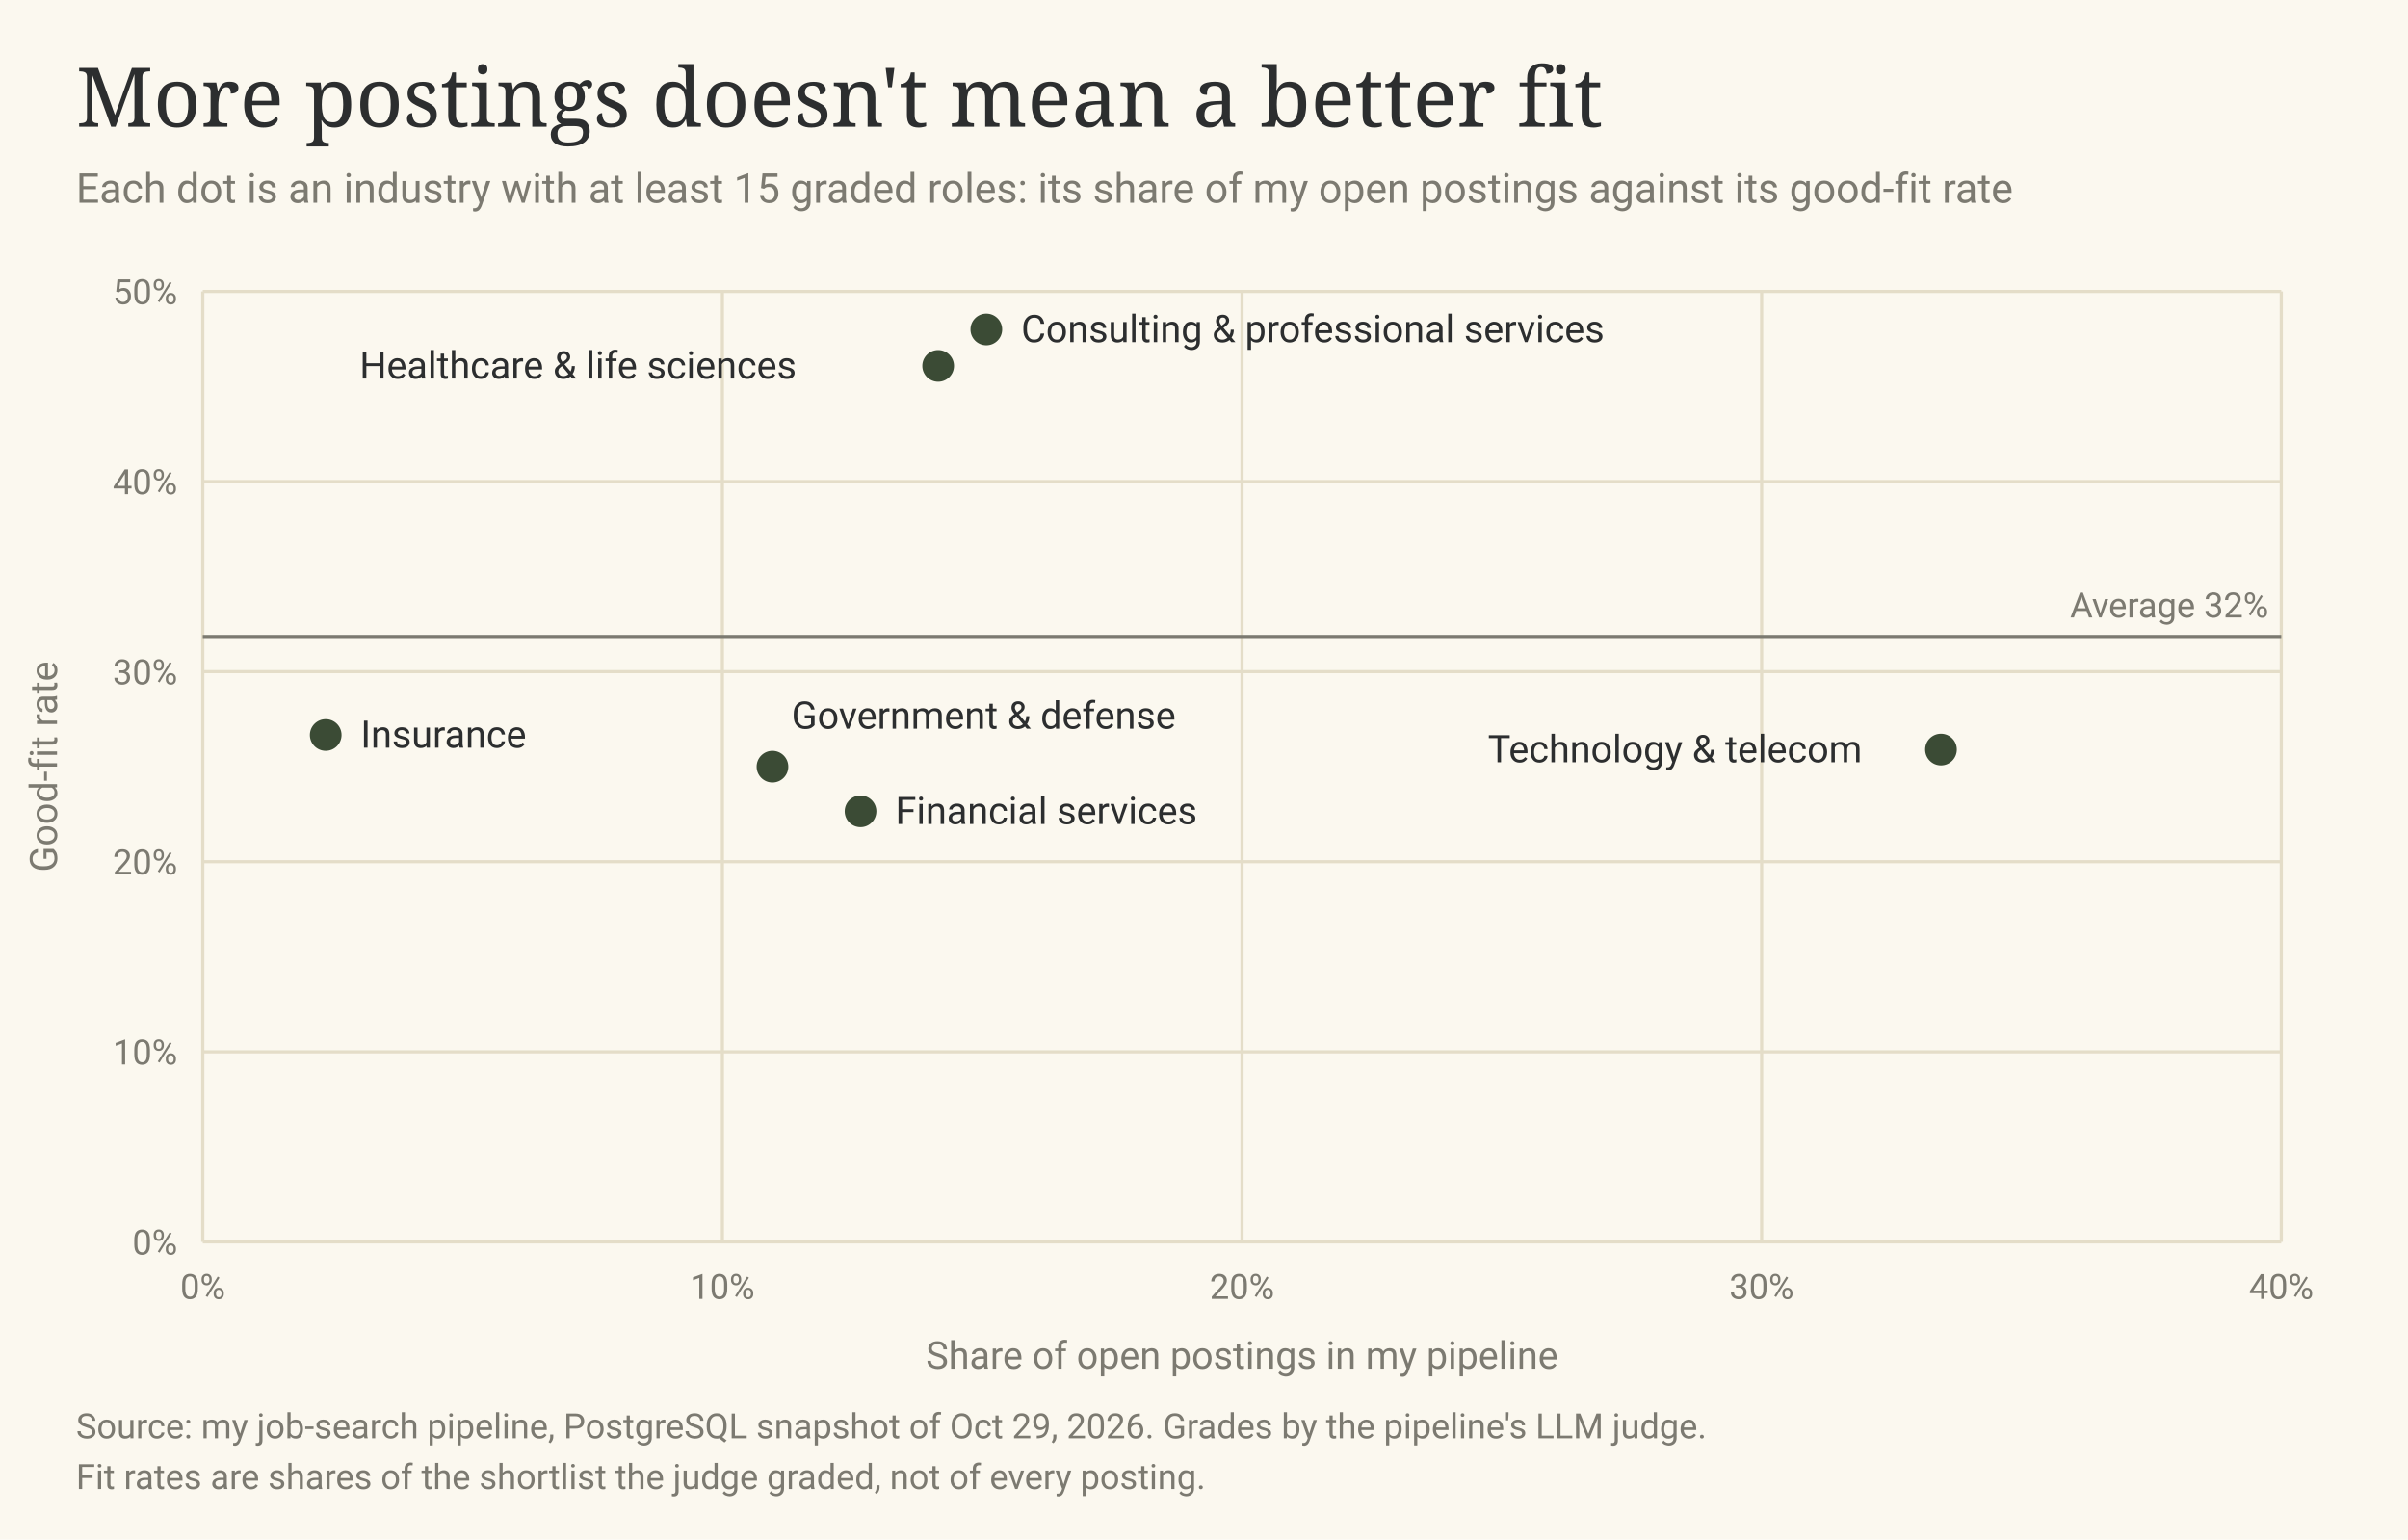
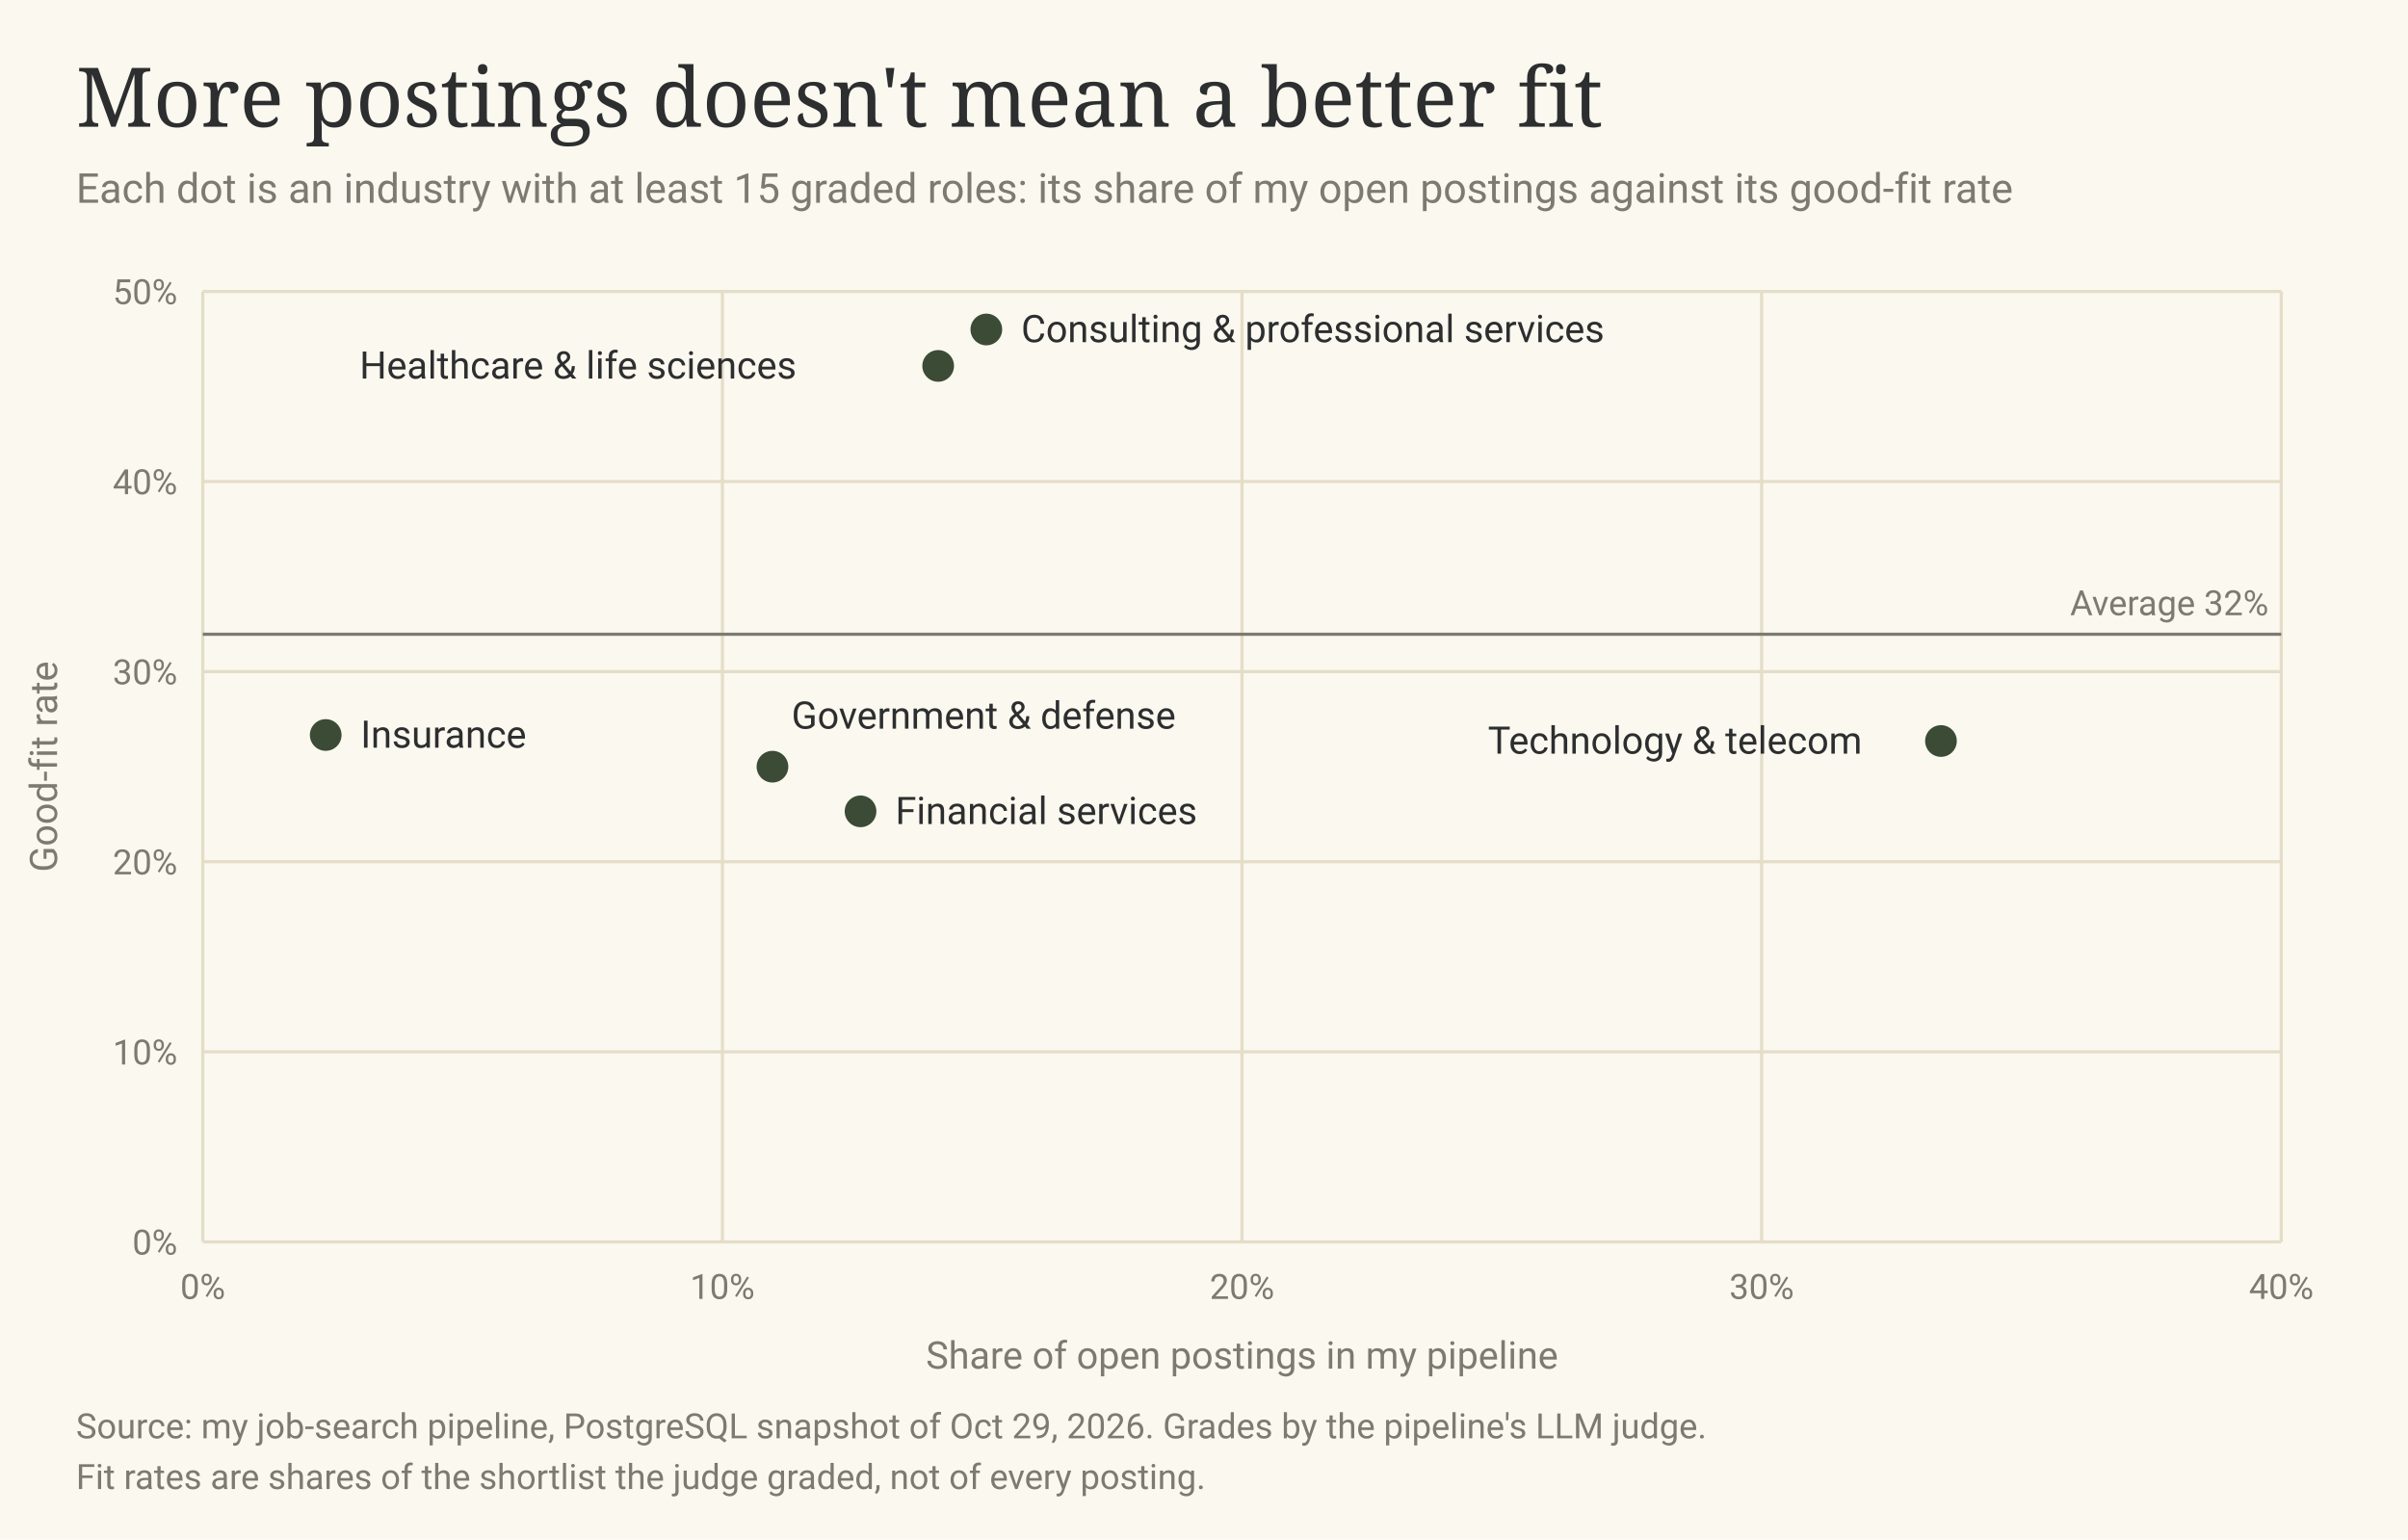
<svg xmlns="http://www.w3.org/2000/svg" viewBox="0 0 760 486" width="760" height="486" role="img" aria-labelledby="t d">
  <rect width="760" height="486" fill="#fbf8ef" />
  <text x="24" y="40" font-family="'Instrument Serif', 'Iowan Old Style', Georgia, serif" font-size="26" fill="#2c2e2f">More postings doesn't mean a better fit</text>
  <text x="24" y="64" font-family="-apple-system, BlinkMacSystemFont, 'Segoe UI', Roboto, Inter, sans-serif" font-size="13" fill="#7c7a71">Each dot is an industry with at least 15 graded roles: its share of my open postings against its good-fit rate</text>
  <line x1="64.0" y1="92" x2="64.0" y2="392" stroke="#e4ddc8" stroke-width="1" />
  <text x="64.0" y="410" text-anchor="middle" font-family="-apple-system, BlinkMacSystemFont, 'Segoe UI', Roboto, Inter, sans-serif" font-size="11" fill="#7c7a71">0%</text>
  <line x1="228.0" y1="92" x2="228.0" y2="392" stroke="#e4ddc8" stroke-width="1" />
  <text x="228.0" y="410" text-anchor="middle" font-family="-apple-system, BlinkMacSystemFont, 'Segoe UI', Roboto, Inter, sans-serif" font-size="11" fill="#7c7a71">10%</text>
  <line x1="392.0" y1="92" x2="392.0" y2="392" stroke="#e4ddc8" stroke-width="1" />
  <text x="392.0" y="410" text-anchor="middle" font-family="-apple-system, BlinkMacSystemFont, 'Segoe UI', Roboto, Inter, sans-serif" font-size="11" fill="#7c7a71">20%</text>
  <line x1="556.0" y1="92" x2="556.0" y2="392" stroke="#e4ddc8" stroke-width="1" />
  <text x="556.0" y="410" text-anchor="middle" font-family="-apple-system, BlinkMacSystemFont, 'Segoe UI', Roboto, Inter, sans-serif" font-size="11" fill="#7c7a71">30%</text>
  <line x1="720.0" y1="92" x2="720.0" y2="392" stroke="#e4ddc8" stroke-width="1" />
  <text x="720.0" y="410" text-anchor="middle" font-family="-apple-system, BlinkMacSystemFont, 'Segoe UI', Roboto, Inter, sans-serif" font-size="11" fill="#7c7a71">40%</text>
  <line x1="64" y1="392.0" x2="720" y2="392.0" stroke="#e4ddc8" stroke-width="1" />
  <text x="56" y="396.0" text-anchor="end" font-family="-apple-system, BlinkMacSystemFont, 'Segoe UI', Roboto, Inter, sans-serif" font-size="11" fill="#7c7a71">0%</text>
  <line x1="64" y1="332.0" x2="720" y2="332.0" stroke="#e4ddc8" stroke-width="1" />
  <text x="56" y="336.0" text-anchor="end" font-family="-apple-system, BlinkMacSystemFont, 'Segoe UI', Roboto, Inter, sans-serif" font-size="11" fill="#7c7a71">10%</text>
  <line x1="64" y1="272.0" x2="720" y2="272.0" stroke="#e4ddc8" stroke-width="1" />
  <text x="56" y="276.0" text-anchor="end" font-family="-apple-system, BlinkMacSystemFont, 'Segoe UI', Roboto, Inter, sans-serif" font-size="11" fill="#7c7a71">20%</text>
  <line x1="64" y1="212.0" x2="720" y2="212.0" stroke="#e4ddc8" stroke-width="1" />
  <text x="56" y="216.0" text-anchor="end" font-family="-apple-system, BlinkMacSystemFont, 'Segoe UI', Roboto, Inter, sans-serif" font-size="11" fill="#7c7a71">30%</text>
  <line x1="64" y1="152.0" x2="720" y2="152.0" stroke="#e4ddc8" stroke-width="1" />
  <text x="56" y="156.0" text-anchor="end" font-family="-apple-system, BlinkMacSystemFont, 'Segoe UI', Roboto, Inter, sans-serif" font-size="11" fill="#7c7a71">40%</text>
  <line x1="64" y1="92.0" x2="720" y2="92.0" stroke="#e4ddc8" stroke-width="1" />
  <text x="56" y="96.0" text-anchor="end" font-family="-apple-system, BlinkMacSystemFont, 'Segoe UI', Roboto, Inter, sans-serif" font-size="11" fill="#7c7a71">50%</text>
  <text x="392.0" y="432" text-anchor="middle" font-family="-apple-system, BlinkMacSystemFont, 'Segoe UI', Roboto, Inter, sans-serif" font-size="12" fill="#7c7a71">Share of open postings in my pipeline</text>
  <text transform="translate(18 242.0) rotate(-90)" text-anchor="middle" font-family="-apple-system, BlinkMacSystemFont, 'Segoe UI', Roboto, Inter, sans-serif" font-size="12" fill="#7c7a71">Good-fit rate</text>
-   <line x1="64" y1="200.9" x2="720" y2="200.9" stroke="#7c7a71" stroke-width="1" />
-   <text x="716" y="194.9" text-anchor="end" font-family="-apple-system, BlinkMacSystemFont, 'Segoe UI', Roboto, Inter, sans-serif" font-size="11" fill="#7c7a71">Average 32%</text>
+   <line x1="64" y1="200.2" x2="720" y2="200.2" stroke="#7c7a71" stroke-width="1" />
+   <text x="716" y="194.2" text-anchor="end" font-family="-apple-system, BlinkMacSystemFont, 'Segoe UI', Roboto, Inter, sans-serif" font-size="11" fill="#7c7a71">Average 32%</text>
  <g>
    <circle cx="311.3" cy="104.0" r="6" fill="#3b4b35" stroke="#fbf8ef" stroke-width="2" />
    <text x="322.3" y="108.0" font-family="-apple-system, BlinkMacSystemFont, 'Segoe UI', Roboto, Inter, sans-serif" font-size="12" fill="#2c2e2f">Consulting &amp; professional services</text>
  </g>
  <g>
    <circle cx="296.1" cy="115.5" r="6" fill="#3b4b35" stroke="#fbf8ef" stroke-width="2" />
    <text x="113.5" y="119.5" font-family="-apple-system, BlinkMacSystemFont, 'Segoe UI', Roboto, Inter, sans-serif" font-size="12" fill="#2c2e2f">Healthcare &amp; life sciences</text>
  </g>
  <g>
    <circle cx="102.8" cy="232.0" r="6" fill="#3b4b35" stroke="#fbf8ef" stroke-width="2" />
    <text x="113.8" y="236.0" font-family="-apple-system, BlinkMacSystemFont, 'Segoe UI', Roboto, Inter, sans-serif" font-size="12" fill="#2c2e2f">Insurance</text>
  </g>
  <g>
-     <circle cx="612.6" cy="236.6" r="6" fill="#3b4b35" stroke="#fbf8ef" stroke-width="2" />
-     <text x="469.6" y="240.6" font-family="-apple-system, BlinkMacSystemFont, 'Segoe UI', Roboto, Inter, sans-serif" font-size="12" fill="#2c2e2f">Technology &amp; telecom</text>
+     <circle cx="612.6" cy="233.9" r="6" fill="#3b4b35" stroke="#fbf8ef" stroke-width="2" />
+     <text x="469.6" y="237.9" font-family="-apple-system, BlinkMacSystemFont, 'Segoe UI', Roboto, Inter, sans-serif" font-size="12" fill="#2c2e2f">Technology &amp; telecom</text>
  </g>
  <g>
    <circle cx="243.8" cy="242.0" r="6" fill="#3b4b35" stroke="#fbf8ef" stroke-width="2" />
    <text x="249.8" y="230.0" font-family="-apple-system, BlinkMacSystemFont, 'Segoe UI', Roboto, Inter, sans-serif" font-size="12" fill="#2c2e2f">Government &amp; defense</text>
  </g>
  <g>
    <circle cx="271.6" cy="256.1" r="6" fill="#3b4b35" stroke="#fbf8ef" stroke-width="2" />
    <text x="282.6" y="260.1" font-family="-apple-system, BlinkMacSystemFont, 'Segoe UI', Roboto, Inter, sans-serif" font-size="12" fill="#2c2e2f">Financial services</text>
  </g>
  <text x="24" y="454" font-family="-apple-system, BlinkMacSystemFont, 'Segoe UI', Roboto, Inter, sans-serif" font-size="11" fill="#7c7a71">Source: my job-search pipeline, PostgreSQL snapshot of Oct 29, 2026. Grades by the pipeline's LLM judge.</text>
  <text x="24" y="470" font-family="-apple-system, BlinkMacSystemFont, 'Segoe UI', Roboto, Inter, sans-serif" font-size="11" fill="#7c7a71">Fit rates are shares of the shortlist the judge graded, not of every posting.</text>
</svg>
